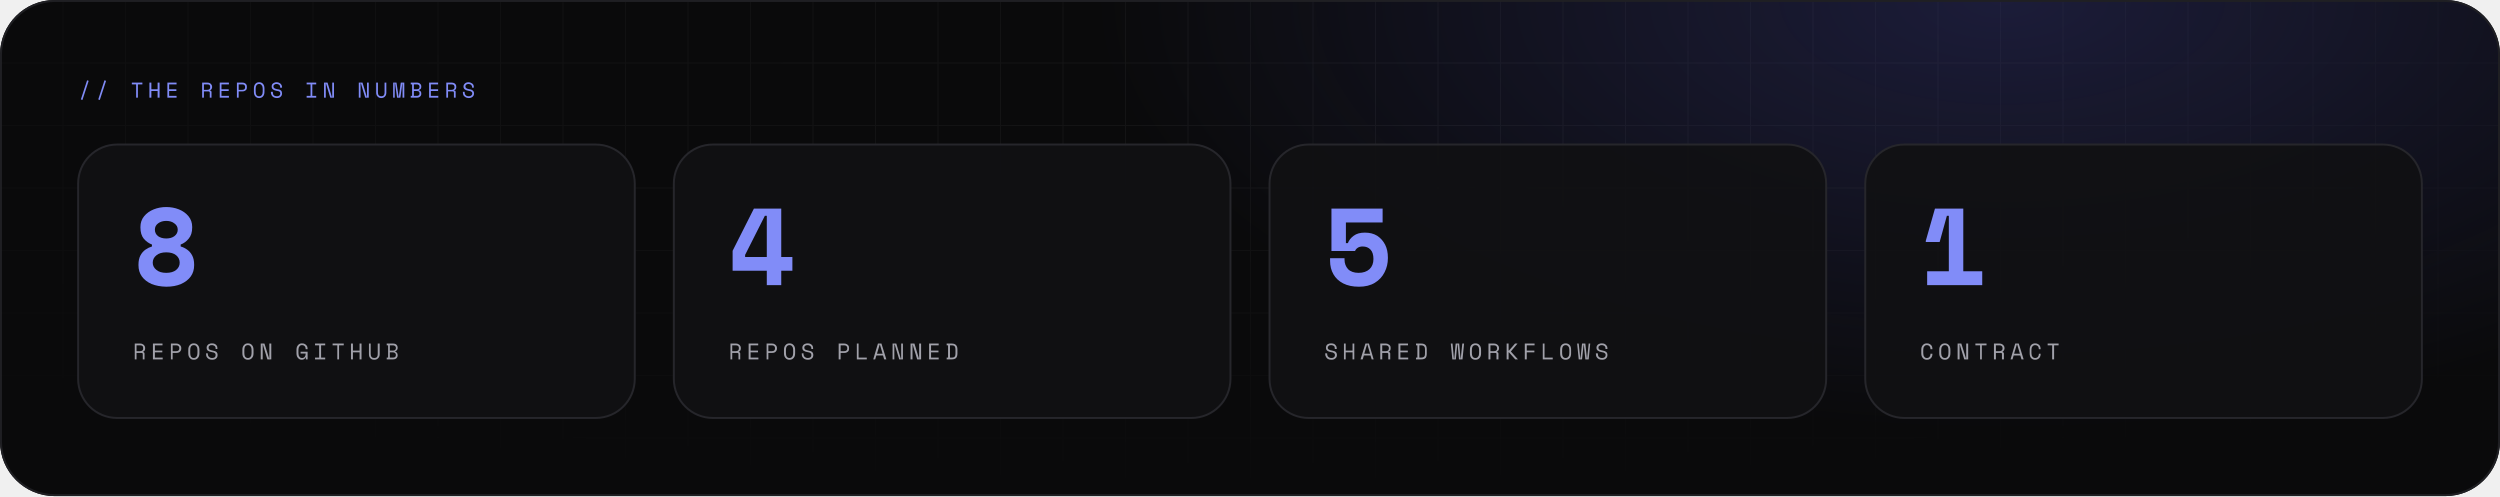
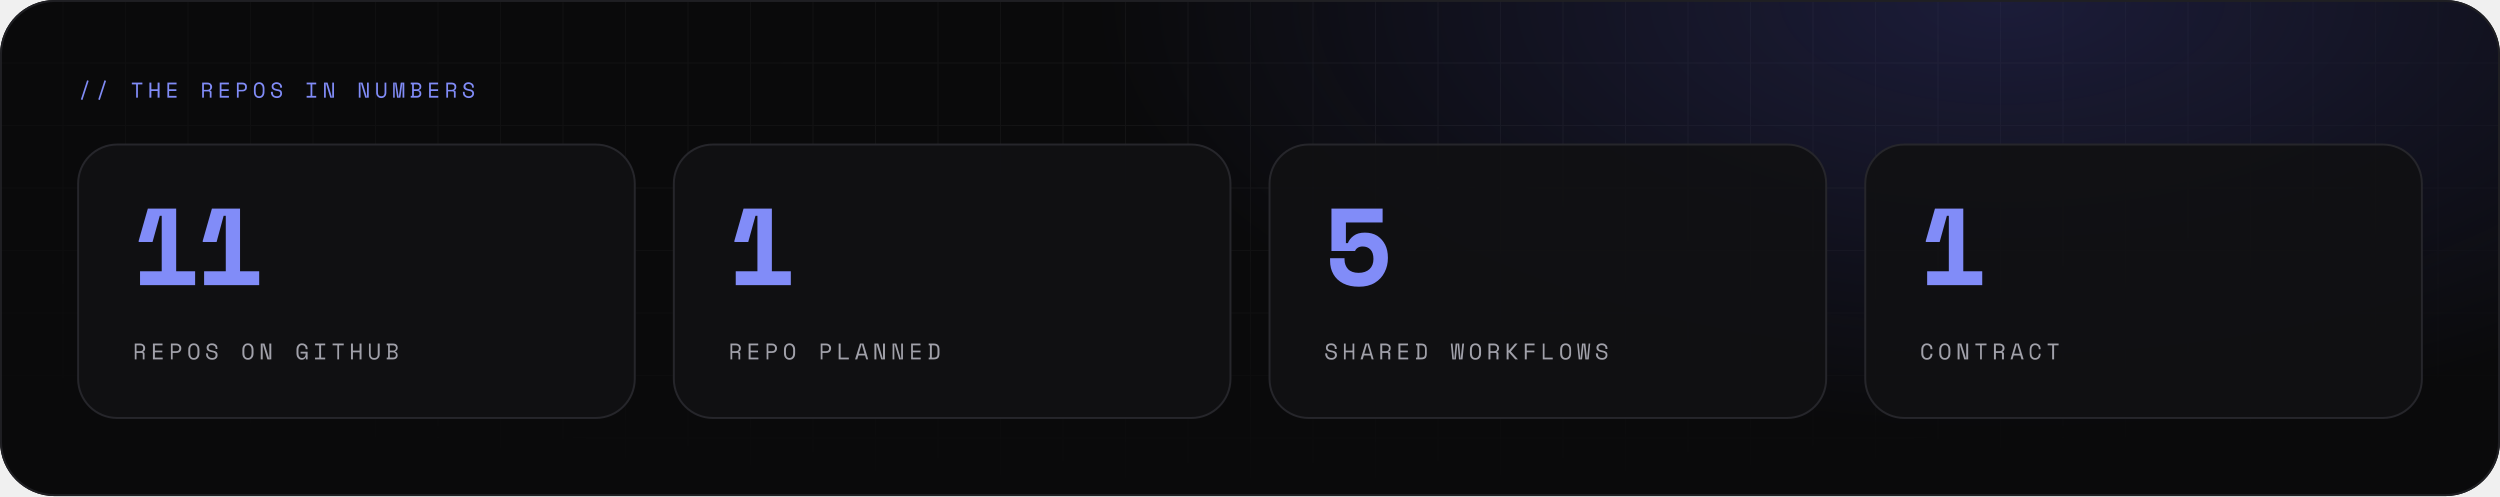
- <svg xmlns="http://www.w3.org/2000/svg" viewBox="0 0 1280 254" width="1280" height="254" role="img" aria-label="8 REPOS ON GITHUB. 4 REPOS PLANNED. 5 SHARED WORKFLOWS. 1 CONTRACT">
+ <svg xmlns="http://www.w3.org/2000/svg" viewBox="0 0 1280 254" width="1280" height="254" role="img" aria-label="11 REPOS ON GITHUB. 1 REPO PLANNED. 5 SHARED WORKFLOWS. 1 CONTRACT">
  <defs>
    <radialGradient id="vmp-developer-stats-d-g">
      <stop offset="0" stop-color="#6366f1" stop-opacity="0.2" />
      <stop offset="1" stop-color="#6366f1" stop-opacity="0" />
    </radialGradient>
    <pattern id="vmp-developer-stats-d-grid" width="32" height="32" patternUnits="userSpaceOnUse">
      <path d="M32 0H0V32" fill="none" stroke="#ffffff" stroke-opacity="0.045" stroke-width="1" />
    </pattern>
    <radialGradient id="vmp-developer-stats-d-fade" cx="0.5" cy="0.2" r="0.8">
      <stop offset="0" stop-color="#fff" />
      <stop offset="1" stop-color="#fff" stop-opacity="0" />
    </radialGradient>
    <mask id="vmp-developer-stats-d-m">
      <rect width="1280" height="254" fill="url(#vmp-developer-stats-d-fade)" />
    </mask>
    <clipPath id="vmp-developer-stats-d-clip">
      <rect width="1280" height="254" rx="28" />
    </clipPath>
  </defs>
  <g clip-path="url(#vmp-developer-stats-d-clip)">
    <rect width="1280" height="254" fill="#0a0a0b" />
    <rect width="1280" height="254" fill="url(#vmp-developer-stats-d-grid)" mask="url(#vmp-developer-stats-d-m)" />
    <ellipse cx="1024" cy="0" rx="461" ry="220" fill="url(#vmp-developer-stats-d-g)" />
  </g>
  <rect x="0.5" y="0.5" width="1279" height="253" rx="27.5" fill="none" stroke="#1f1f23" />
  <path fill="#818cf8" d="M42.2 51.2 41.4 50.9 44.6 41.1 45.4 41.4ZM51.1 51.2 50.3 50.9 53.5 41.1 54.3 41.4ZM69.7 50V43.2H67.5V42.3H72.9V43.2H70.6V50ZM76.5 50V42.3H77.5V45.7H80.7V42.3H81.7V50H80.7V46.6H77.5V50ZM85.7 50V42.3H90.4V43.2H86.6V45.7H90.3V46.6H86.6V49.1H90.4V50ZM103.5 50V42.3H106.2Q107 42.3 107.5 42.6Q108 42.9 108.3 43.4Q108.6 43.8 108.6 44.4V44.7Q108.6 45.1 108.3 45.6Q108.1 46 107.6 46.2V46.4Q107.9 46.4 108.1 46.6Q108.3 46.8 108.3 47.2V50H107.4V47.4Q107.4 47.1 107.2 47Q107.1 46.8 106.8 46.8H104.4V50ZM104.4 46H106.1Q107.6 46 107.6 44.7V44.5Q107.6 43.9 107.3 43.5Q106.9 43.2 106.1 43.2H104.4ZM112.5 50V42.3H117.2V43.2H113.4V45.7H117.1V46.6H113.4V49.1H117.2V50ZM121.3 50V42.3H124.1Q124.9 42.3 125.4 42.6Q125.9 42.9 126.2 43.4Q126.4 43.8 126.4 44.4V44.7Q126.4 45.3 126.2 45.8Q125.9 46.2 125.4 46.5Q124.9 46.8 124.1 46.8H122.2V50ZM122.2 46H124Q125.5 46 125.5 44.7V44.5Q125.5 43.9 125.1 43.5Q124.7 43.2 124 43.2H122.2ZM132.7 50.2Q131.4 50.2 130.7 49.3Q130 48.5 130 47V45.3Q130 43.8 130.7 43Q131.4 42.1 132.7 42.1Q134 42.1 134.7 43Q135.4 43.8 135.4 45.3V47Q135.4 48.5 134.7 49.3Q134 50.2 132.7 50.2ZM132.7 49.3Q133.6 49.3 134 48.7Q134.5 48.1 134.5 46.9V45.4Q134.5 44.3 134 43.7Q133.6 43 132.7 43Q131.8 43 131.3 43.7Q130.9 44.3 130.9 45.4V46.9Q130.9 48.1 131.3 48.7Q131.8 49.3 132.7 49.3ZM141.8 50.2Q140.8 50.2 140.1 49.8Q139.4 49.4 139.1 48.8Q138.7 48.1 138.7 47.3V47H139.7V47.3Q139.7 48.3 140.2 48.8Q140.8 49.3 141.8 49.3Q142.6 49.3 143.1 48.9Q143.5 48.5 143.5 47.9V47.8Q143.5 47.2 143.1 46.9Q142.6 46.6 141.6 46.5Q140.5 46.3 139.8 45.8Q139.1 45.3 139.1 44.3V44.2Q139.1 43.6 139.4 43.1Q139.7 42.7 140.3 42.4Q140.9 42.1 141.6 42.1Q142.5 42.1 143.1 42.5Q143.7 42.8 144 43.3Q144.4 43.8 144.4 44.5V44.9H143.4V44.5Q143.4 44 143.2 43.7Q142.9 43.3 142.5 43.2Q142.1 43 141.6 43Q141.2 43 140.8 43.1Q140.5 43.3 140.2 43.6Q140 43.8 140 44.2V44.3Q140 44.9 140.5 45.2Q141 45.5 142.1 45.7Q143.3 45.8 143.9 46.4Q144.4 46.9 144.4 47.8V47.9Q144.4 48.9 143.7 49.5Q143.1 50.2 141.8 50.2ZM157 50V49.1H159V43.2H157V42.3H161.9V43.2H159.9V49.1H161.9V50ZM165.9 50V42.3H167.7L169.9 49.6H170.1V42.3H171V50H169.1L166.9 42.7H166.8V50ZM183.7 50V42.3H185.6L187.8 49.6H187.9V42.3H188.8V50H187L184.8 42.7H184.6V50ZM195.2 50.2Q194 50.2 193.3 49.4Q192.6 48.7 192.6 47.4V42.3H193.5V47.4Q193.5 48.3 193.9 48.8Q194.4 49.3 195.2 49.3Q196.1 49.3 196.5 48.8Q196.9 48.3 196.9 47.4V42.3H197.8V47.4Q197.8 48.7 197.1 49.4Q196.4 50.2 195.2 50.2ZM201.3 50V42.3H203L204.1 49.6H204.2L205.2 42.3H207V50H206.1V42.7H206L205 50H203.3L202.3 42.7H202.1V50ZM210.3 50V49.1H211V43.2H210.3V42.3H213.4Q214.6 42.3 215.1 42.9Q215.7 43.4 215.7 44.3V44.4Q215.7 45.1 215.4 45.5Q215 45.9 214.4 46.1V46.2Q215 46.3 215.4 46.8Q215.7 47.2 215.7 47.9V48Q215.7 48.9 215.1 49.4Q214.6 50 213.4 50ZM211.9 45.7H213.4Q214.1 45.7 214.5 45.4Q214.8 45 214.8 44.4V44.4Q214.8 43.8 214.4 43.5Q214 43.2 213.4 43.2H211.9ZM211.9 49.1H213.4Q214 49.1 214.4 48.8Q214.8 48.5 214.8 47.9V47.9Q214.8 47.3 214.5 46.9Q214.1 46.6 213.4 46.6H211.9ZM219.7 50V42.3H224.3V43.2H220.6V45.7H224.3V46.6H220.6V49.1H224.4V50ZM228.5 50V42.3H231.3Q232 42.3 232.6 42.6Q233.1 42.9 233.4 43.4Q233.6 43.8 233.6 44.4V44.7Q233.6 45.1 233.4 45.6Q233.1 46 232.6 46.2V46.4Q233 46.4 233.2 46.6Q233.3 46.8 233.3 47.2V50H232.4V47.4Q232.4 47.1 232.3 47Q232.2 46.8 231.8 46.8H229.4V50ZM229.4 46H231.1Q232.7 46 232.7 44.7V44.5Q232.7 43.9 232.3 43.5Q231.9 43.2 231.1 43.2H229.4ZM240 50.2Q239 50.2 238.4 49.8Q237.7 49.4 237.3 48.8Q237 48.1 237 47.3V47H237.9V47.3Q237.9 48.3 238.5 48.8Q239 49.3 240 49.3Q240.9 49.3 241.3 48.9Q241.8 48.5 241.8 47.9V47.8Q241.8 47.2 241.3 46.9Q240.9 46.6 239.9 46.5Q238.7 46.3 238 45.8Q237.3 45.3 237.3 44.3V44.2Q237.3 43.6 237.7 43.1Q238 42.7 238.5 42.4Q239.1 42.1 239.9 42.1Q240.7 42.1 241.3 42.5Q242 42.8 242.3 43.3Q242.6 43.8 242.6 44.5V44.9H241.7V44.5Q241.7 44 241.4 43.7Q241.2 43.3 240.8 43.2Q240.3 43 239.9 43Q239.4 43 239.1 43.1Q238.7 43.3 238.5 43.6Q238.3 43.8 238.3 44.2V44.3Q238.3 44.9 238.8 45.2Q239.3 45.5 240.3 45.7Q241.5 45.8 242.1 46.4Q242.7 46.9 242.7 47.8V47.9Q242.7 48.9 242 49.5Q241.3 50.2 240 50.2Z" />
  <rect x="40.0" y="74" width="285.0" height="140" rx="20" fill="#111113" fill-opacity="0.92" stroke="#26262b" />
-   <path fill="#818cf8" d="M85.1 146.8Q80.8 146.7 77.6 145.4Q74.4 144 72.6 141.5Q70.9 139.1 70.9 135.8V135.5Q70.9 132.7 71.9 130.8Q72.9 128.9 74.5 127.8Q76.1 126.7 77.8 126.2V125.2Q75.4 124.3 73.6 122.2Q71.9 120.1 71.9 116.5V116.2Q71.9 113 73.8 110.7Q75.7 108.4 78.7 107.2Q81.7 106 85.1 106Q88.6 106 91.6 107.2Q94.6 108.4 96.5 110.7Q98.4 113 98.4 116.2V116.5Q98.4 120.1 96.6 122.2Q94.9 124.3 92.5 125.2V126.2Q94.3 126.7 95.8 127.8Q97.4 128.9 98.4 130.8Q99.4 132.7 99.4 135.5V135.8Q99.4 139.1 97.7 141.5Q95.9 144 92.7 145.4Q89.5 146.8 85.1 146.8ZM85.1 122.1Q87.7 122.1 89.3 120.9Q91 119.6 91 117.6Q91 115.6 89.3 114.4Q87.7 113.1 85.1 113.1Q82.6 113.1 80.9 114.4Q79.3 115.6 79.3 117.6Q79.3 119.6 80.9 120.9Q82.6 122.1 85.1 122.1ZM85.1 139.7Q88.4 139.7 90.2 138.2Q92 136.7 92 134.5Q92 132.2 90.2 130.7Q88.4 129.2 85.1 129.2Q81.9 129.2 80.1 130.7Q78.2 132.2 78.2 134.5Q78.2 136.7 80.1 138.2Q81.9 139.7 85.1 139.7Z" />
+   <path fill="#818cf8" d="M71.7 146V138.9H82.8V110.5H81.8L78.1 123.9H71V123.3L75.7 106.8H90.2V138.9H99.9V146ZM104.5 146V138.9H115.6V110.5H114.5L110.9 123.9H103.8V123.3L108.5 106.8H122.9V138.9H132.7V146Z" />
  <path fill="#a1a1aa" d="M69 184V175.9H71.9Q72.7 175.9 73.2 176.3Q73.8 176.6 74 177.1Q74.3 177.5 74.3 178.1V178.5Q74.3 178.9 74.1 179.4Q73.8 179.8 73.3 180.1V180.2Q73.6 180.3 73.8 180.5Q74 180.7 74 181.1V184H73.1V181.3Q73.1 181 72.9 180.8Q72.8 180.7 72.5 180.7H69.9V184ZM69.9 179.8H71.7Q73.3 179.8 73.3 178.4V178.2Q73.3 177.6 73 177.2Q72.6 176.8 71.7 176.8H69.9ZM78.3 184V175.9H83.2V176.8H79.3V179.5H83.1V180.4H79.3V183.1H83.3V184ZM87.5 184V175.9H90.3Q91.2 175.9 91.7 176.3Q92.2 176.6 92.5 177.1Q92.8 177.5 92.8 178.1V178.5Q92.8 179.1 92.5 179.6Q92.2 180.1 91.7 180.4Q91.1 180.7 90.3 180.7H88.4V184ZM88.4 179.8H90.2Q91.8 179.8 91.8 178.4V178.2Q91.8 177.6 91.4 177.2Q91 176.8 90.2 176.8H88.4ZM99.2 184.2Q97.9 184.2 97.2 183.3Q96.4 182.5 96.4 180.9V179.1Q96.4 177.5 97.2 176.7Q97.9 175.8 99.2 175.8Q100.6 175.8 101.3 176.7Q102.1 177.5 102.1 179.1V180.9Q102.1 182.5 101.3 183.3Q100.6 184.2 99.2 184.2ZM99.2 183.3Q100.2 183.3 100.6 182.6Q101.1 182 101.1 180.8V179.1Q101.1 178 100.6 177.4Q100.2 176.7 99.2 176.7Q98.3 176.7 97.8 177.4Q97.4 178 97.4 179.1V180.8Q97.4 182 97.8 182.6Q98.3 183.3 99.2 183.3ZM108.6 184.2Q107.6 184.2 106.9 183.8Q106.2 183.4 105.8 182.7Q105.5 182.1 105.5 181.2V180.9H106.4V181.1Q106.4 182.2 107 182.7Q107.6 183.3 108.6 183.3Q109.5 183.3 110 182.9Q110.4 182.5 110.4 181.8V181.7Q110.4 181.1 110 180.8Q109.5 180.4 108.5 180.3Q107.3 180.1 106.5 179.6Q105.8 179.1 105.8 178.1V177.9Q105.8 177.3 106.2 176.8Q106.5 176.3 107.1 176.1Q107.7 175.8 108.5 175.8Q109.4 175.8 110 176.1Q110.7 176.5 111 177Q111.3 177.5 111.3 178.2V178.7H110.4V178.3Q110.4 177.7 110.1 177.4Q109.8 177 109.4 176.9Q109 176.7 108.5 176.7Q108 176.7 107.6 176.8Q107.3 177 107 177.3Q106.8 177.5 106.8 178V178Q106.8 178.7 107.3 179Q107.9 179.3 108.9 179.5Q110.2 179.7 110.8 180.2Q111.4 180.8 111.4 181.7V181.8Q111.4 182.9 110.7 183.5Q110 184.2 108.6 184.2ZM126.9 184.2Q125.6 184.2 124.9 183.3Q124.1 182.5 124.1 180.9V179.1Q124.1 177.5 124.9 176.7Q125.6 175.8 126.9 175.8Q128.3 175.8 129 176.7Q129.8 177.5 129.8 179.1V180.9Q129.8 182.5 129 183.3Q128.3 184.2 126.9 184.2ZM126.9 183.3Q127.9 183.3 128.3 182.6Q128.8 182 128.8 180.8V179.1Q128.8 178 128.3 177.4Q127.9 176.7 126.9 176.7Q126 176.7 125.5 177.4Q125.1 178 125.1 179.1V180.8Q125.1 182 125.5 182.6Q126 183.3 126.9 183.3ZM133.5 184V175.9H135.4L137.8 183.6H137.9V175.9H138.9V184H136.9L134.6 176.4H134.5V184ZM154.6 184.2Q153.3 184.2 152.6 183.3Q151.8 182.5 151.8 180.9V179.1Q151.8 177.5 152.6 176.7Q153.3 175.8 154.6 175.8Q155.6 175.8 156.2 176.2Q156.8 176.6 157.2 177.2Q157.5 177.9 157.5 178.7V178.8H156.5V178.7Q156.5 178.2 156.3 177.7Q156.1 177.3 155.7 177Q155.3 176.7 154.6 176.7Q153.7 176.7 153.3 177.4Q152.8 178 152.8 179.1V180.8Q152.8 182 153.3 182.6Q153.7 183.3 154.7 183.3Q155.5 183.3 156 182.7Q156.5 182.1 156.5 181.2V181H153.9V180.1H157.5V184H156.6V183H156.4Q156.3 183.5 155.8 183.8Q155.3 184.2 154.6 184.2ZM161.3 184V183.1H163.4V176.8H161.3V175.9H166.5V176.8H164.4V183.1H166.5V184ZM172.7 184V176.8H170.3V175.9H176V176.8H173.6V184ZM179.7 184V175.9H180.7V179.5H184.1V175.9H185.1V184H184.1V180.4H180.7V184ZM191.6 184.2Q190.3 184.2 189.6 183.4Q188.9 182.7 188.9 181.3V175.9H189.8V181.3Q189.8 182.3 190.3 182.8Q190.7 183.3 191.6 183.3Q192.5 183.3 193 182.8Q193.4 182.3 193.4 181.3V175.9H194.4V181.3Q194.4 182.7 193.6 183.4Q192.9 184.2 191.6 184.2ZM198 184V183.1H198.7V176.8H198V175.9H201.2Q202.4 175.9 203 176.5Q203.6 177.1 203.6 178V178.2Q203.6 178.8 203.2 179.3Q202.8 179.7 202.3 179.9V180Q202.8 180.2 203.2 180.6Q203.6 181.1 203.6 181.8V181.9Q203.6 182.8 203 183.4Q202.4 184 201.2 184ZM199.6 179.5H201.2Q201.9 179.5 202.3 179.2Q202.7 178.8 202.7 178.2V178.1Q202.7 177.5 202.3 177.2Q201.9 176.8 201.2 176.8H199.6ZM199.6 183.1H201.2Q201.9 183.1 202.3 182.8Q202.7 182.4 202.7 181.8V181.8Q202.7 181.1 202.3 180.8Q201.9 180.4 201.2 180.4H199.6Z" />
  <rect x="345.0" y="74" width="285.0" height="140" rx="20" fill="#111113" fill-opacity="0.92" stroke="#26262b" />
-   <path fill="#818cf8" d="M392.6 146V138.6H375.1V128.4L386 106.8H400V131.6H405.7V138.6H400V146ZM381.5 131.6H392.6V110.5H391.6L381.5 130.5Z" />
-   <path fill="#a1a1aa" d="M374 184V175.9H376.9Q377.7 175.9 378.2 176.3Q378.8 176.6 379 177.1Q379.3 177.5 379.3 178.1V178.5Q379.3 178.9 379.1 179.4Q378.8 179.8 378.3 180.1V180.2Q378.6 180.3 378.8 180.5Q379 180.7 379 181.1V184H378.1V181.3Q378.1 181 377.9 180.8Q377.8 180.7 377.5 180.7H374.9V184ZM374.9 179.8H376.7Q378.3 179.8 378.3 178.4V178.2Q378.3 177.6 378 177.2Q377.6 176.8 376.7 176.8H374.9ZM383.3 184V175.9H388.2V176.8H384.3V179.5H388.1V180.4H384.3V183.1H388.3V184ZM392.5 184V175.9H395.3Q396.2 175.9 396.7 176.3Q397.2 176.6 397.5 177.1Q397.8 177.5 397.8 178.1V178.5Q397.8 179.1 397.5 179.6Q397.2 180.1 396.7 180.4Q396.1 180.7 395.3 180.7H393.4V184ZM393.4 179.8H395.2Q396.8 179.8 396.8 178.4V178.2Q396.8 177.6 396.4 177.2Q396 176.8 395.2 176.8H393.4ZM404.2 184.2Q402.9 184.2 402.2 183.3Q401.4 182.5 401.4 180.9V179.1Q401.4 177.5 402.2 176.7Q402.9 175.8 404.2 175.8Q405.6 175.8 406.3 176.7Q407.1 177.5 407.1 179.1V180.9Q407.1 182.5 406.3 183.3Q405.6 184.2 404.2 184.2ZM404.2 183.3Q405.2 183.3 405.6 182.6Q406.1 182 406.1 180.8V179.1Q406.1 178 405.6 177.4Q405.2 176.7 404.2 176.7Q403.3 176.7 402.8 177.4Q402.4 178 402.4 179.1V180.8Q402.4 182 402.8 182.6Q403.3 183.3 404.2 183.3ZM413.6 184.2Q412.6 184.2 411.9 183.8Q411.2 183.4 410.8 182.7Q410.5 182.1 410.5 181.2V180.9H411.4V181.1Q411.4 182.2 412 182.7Q412.6 183.3 413.6 183.3Q414.5 183.3 415 182.9Q415.4 182.5 415.4 181.8V181.7Q415.4 181.1 415 180.8Q414.5 180.4 413.5 180.3Q412.3 180.1 411.5 179.6Q410.8 179.1 410.8 178.1V177.9Q410.8 177.3 411.2 176.8Q411.5 176.3 412.1 176.1Q412.7 175.8 413.5 175.8Q414.4 175.8 415 176.1Q415.7 176.5 416 177Q416.3 177.5 416.3 178.2V178.7H415.4V178.3Q415.4 177.7 415.1 177.4Q414.8 177 414.4 176.9Q414 176.7 413.5 176.7Q413 176.7 412.6 176.8Q412.3 177 412 177.3Q411.8 177.5 411.8 178V178Q411.8 178.7 412.3 179Q412.9 179.3 413.9 179.5Q415.2 179.7 415.8 180.2Q416.4 180.8 416.4 181.7V181.8Q416.4 182.9 415.7 183.5Q415 184.2 413.6 184.2ZM429.4 184V175.9H432.3Q433.1 175.9 433.7 176.3Q434.2 176.6 434.5 177.1Q434.7 177.5 434.7 178.1V178.5Q434.7 179.1 434.5 179.6Q434.2 180.1 433.6 180.4Q433.1 180.7 432.3 180.7H430.4V184ZM430.4 179.8H432.2Q433.8 179.8 433.8 178.4V178.2Q433.8 177.6 433.4 177.2Q433 176.8 432.2 176.8H430.4ZM438.7 184V175.9H439.6V183.1H443.8V184ZM447.1 184 449.5 175.9H451.3L453.8 184H452.7L452.1 182H448.7L448.1 184ZM449 181.1H451.9L450.5 176.4H450.4ZM457 184V175.9H458.9L461.2 183.6H461.4V175.9H462.3V184H460.4L458.1 176.4H457.9V184ZM466.2 184V175.9H468.2L470.5 183.6H470.6V175.9H471.6V184H469.6L467.3 176.4H467.2V184ZM475.7 184V175.9H480.6V176.8H476.7V179.5H480.5V180.4H476.7V183.1H480.6V184ZM484.7 184V183.1H485.4V176.8H484.7V175.9H487.3Q488.8 175.9 489.5 176.7Q490.2 177.4 490.2 178.9V181Q490.2 182.6 489.5 183.3Q488.8 184 487.3 184ZM486.4 183.1H487.2Q487.9 183.1 488.4 182.9Q488.8 182.7 489 182.3Q489.2 181.8 489.2 180.9V179Q489.2 178.2 489 177.7Q488.8 177.2 488.4 177Q487.9 176.8 487.2 176.8H486.4Z" />
+   <path fill="#818cf8" d="M376.7 146V138.9H387.8V110.5H386.8L383.1 123.9H376V123.3L380.7 106.8H395.2V138.9H404.9V146Z" />
+   <path fill="#a1a1aa" d="M374 184V175.9H376.9Q377.7 175.9 378.2 176.3Q378.8 176.6 379 177.1Q379.3 177.5 379.3 178.1V178.5Q379.3 178.9 379.1 179.4Q378.8 179.8 378.3 180.1V180.2Q378.6 180.3 378.8 180.5Q379 180.7 379 181.1V184H378.1V181.3Q378.1 181 377.9 180.8Q377.8 180.7 377.5 180.7H374.9V184ZM374.9 179.8H376.7Q378.3 179.8 378.3 178.4V178.2Q378.3 177.6 378 177.2Q377.6 176.8 376.7 176.8H374.9ZM383.3 184V175.9H388.2V176.8H384.3V179.5H388.1V180.4H384.3V183.1H388.3V184ZM392.5 184V175.9H395.3Q396.2 175.9 396.7 176.3Q397.2 176.6 397.5 177.1Q397.8 177.5 397.8 178.1V178.5Q397.8 179.1 397.5 179.6Q397.2 180.1 396.7 180.4Q396.1 180.7 395.3 180.7H393.4V184ZM393.4 179.8H395.2Q396.8 179.8 396.8 178.4V178.2Q396.8 177.6 396.4 177.2Q396 176.8 395.2 176.8H393.4ZM404.2 184.2Q402.9 184.2 402.2 183.3Q401.4 182.5 401.4 180.9V179.1Q401.4 177.5 402.2 176.7Q402.9 175.8 404.2 175.8Q405.6 175.8 406.3 176.7Q407.1 177.5 407.1 179.1V180.9Q407.1 182.5 406.3 183.3Q405.6 184.2 404.2 184.2ZM404.2 183.3Q405.2 183.3 405.6 182.6Q406.1 182 406.1 180.8V179.1Q406.1 178 405.6 177.4Q405.2 176.7 404.2 176.7Q403.3 176.7 402.8 177.4Q402.4 178 402.4 179.1V180.8Q402.4 182 402.8 182.6Q403.3 183.3 404.2 183.3ZM420.2 184V175.9H423Q423.9 175.9 424.4 176.3Q425 176.6 425.2 177.1Q425.5 177.5 425.5 178.1V178.5Q425.5 179.1 425.2 179.6Q425 180.1 424.4 180.4Q423.9 180.7 423 180.7H421.1V184ZM421.1 179.8H422.9Q424.5 179.8 424.5 178.4V178.2Q424.5 177.6 424.1 177.2Q423.7 176.8 422.9 176.8H421.1ZM429.4 184V175.9H430.4V183.1H434.6V184ZM437.8 184 440.3 175.9H442.1L444.5 184H443.5L442.9 182H439.5L438.9 184ZM439.7 181.1H442.6L441.3 176.4H441.1ZM447.7 184V175.9H449.7L452 183.6H452.1V175.9H453.1V184H451.2L448.8 176.4H448.7V184ZM457 184V175.9H458.9L461.2 183.6H461.4V175.9H462.3V184H460.4L458.1 176.4H457.9V184ZM466.5 184V175.9H471.3V176.8H467.4V179.5H471.3V180.4H467.4V183.1H471.4V184ZM475.5 184V183.1H476.1V176.8H475.5V175.9H478.1Q479.6 175.9 480.3 176.7Q481 177.4 481 178.9V181Q481 182.6 480.3 183.3Q479.6 184 478.1 184ZM477.1 183.1H478Q478.7 183.1 479.1 182.9Q479.6 182.7 479.8 182.3Q480 181.8 480 180.9V179Q480 178.2 479.8 177.7Q479.6 177.2 479.1 177Q478.7 176.8 478 176.8H477.1Z" />
  <rect x="650.0" y="74" width="285.0" height="140" rx="20" fill="#111113" fill-opacity="0.92" stroke="#26262b" />
  <path fill="#818cf8" d="M695.8 146.8Q691 146.8 687.7 145.1Q684.4 143.4 682.7 140.4Q681 137.4 681 133.6V132.2H688.4V132.9Q688.4 135.8 690.2 137.8Q692.1 139.7 695.6 139.7Q699.1 139.7 701.2 137.8Q703.2 135.9 703.2 132.6Q703.2 129.4 701.7 127.8Q700.2 126.2 697.7 126.2Q696.1 126.2 695.1 126.9Q694.1 127.6 693.8 128.5H681.7V106.8H707.9V113.9H689.1V124.5H690.1Q690.9 122.3 693.1 120.7Q695.2 119.1 698.8 119.1Q702.5 119.1 705.1 120.7Q707.7 122.4 709.2 125.3Q710.6 128.1 710.6 131.9V132.2Q710.6 136.1 708.9 139.4Q707.2 142.8 703.9 144.8Q700.6 146.8 695.8 146.8Z" />
  <path fill="#a1a1aa" d="M681.7 184.2Q680.6 184.2 679.9 183.8Q679.2 183.4 678.9 182.7Q678.5 182.1 678.5 181.2V180.9H679.5V181.1Q679.5 182.2 680.1 182.7Q680.7 183.3 681.7 183.3Q682.6 183.3 683 182.9Q683.5 182.5 683.5 181.8V181.7Q683.5 181.1 683 180.8Q682.6 180.4 681.5 180.3Q680.3 180.1 679.6 179.6Q678.9 179.1 678.9 178.1V177.9Q678.9 177.3 679.2 176.8Q679.5 176.3 680.1 176.1Q680.7 175.8 681.5 175.8Q682.4 175.8 683.1 176.1Q683.7 176.5 684 177Q684.4 177.5 684.4 178.2V178.7H683.4V178.3Q683.4 177.7 683.2 177.4Q682.9 177 682.5 176.9Q682 176.7 681.5 176.7Q681.1 176.7 680.7 176.8Q680.3 177 680.1 177.3Q679.8 177.5 679.8 178V178Q679.8 178.7 680.4 179Q680.9 179.3 682 179.5Q683.3 179.7 683.9 180.2Q684.5 180.8 684.5 181.7V181.8Q684.5 182.9 683.7 183.5Q683 184.2 681.7 184.2ZM688.1 184V175.9H689V179.5H692.5V175.9H693.4V184H692.5V180.4H689V184ZM696.6 184 699.1 175.9H700.9L703.3 184H702.3L701.7 182H698.3L697.7 184ZM698.5 181.1H701.5L700.1 176.4H699.9ZM706.7 184V175.9H709.6Q710.4 175.9 710.9 176.3Q711.5 176.6 711.8 177.1Q712 177.5 712 178.1V178.5Q712 178.9 711.8 179.4Q711.5 179.8 711 180.1V180.2Q711.4 180.3 711.6 180.5Q711.8 180.7 711.8 181.1V184H710.8V181.3Q710.8 181 710.6 180.8Q710.5 180.7 710.2 180.7H707.7V184ZM707.7 179.8H709.5Q711.1 179.8 711.1 178.4V178.2Q711.1 177.6 710.7 177.2Q710.3 176.8 709.5 176.8H707.7ZM716 184V175.9H720.9V176.8H717V179.5H720.8V180.4H717V183.1H721V184ZM725 184V183.1H725.7V176.8H725V175.9H727.7Q729.2 175.9 729.9 176.7Q730.5 177.4 730.5 178.9V181Q730.5 182.6 729.9 183.3Q729.2 184 727.7 184ZM726.7 183.1H727.5Q728.2 183.1 728.7 182.9Q729.1 182.7 729.4 182.3Q729.6 181.8 729.6 180.9V179Q729.6 178.2 729.4 177.7Q729.1 177.2 728.7 177Q728.2 176.8 727.5 176.8H726.7ZM743.6 184 742.8 175.9H743.7L744.4 183.6H744.6L745.3 175.9H747.1L747.8 183.6H747.9L748.7 175.9H749.6L748.8 184H747L746.3 176.4H746.1L745.4 184ZM755.4 184.2Q754.1 184.2 753.3 183.3Q752.6 182.5 752.6 180.9V179.1Q752.6 177.5 753.3 176.7Q754.1 175.8 755.4 175.8Q756.8 175.8 757.5 176.7Q758.3 177.5 758.3 179.1V180.9Q758.3 182.5 757.5 183.3Q756.8 184.2 755.4 184.2ZM755.4 183.3Q756.4 183.3 756.8 182.6Q757.3 182 757.3 180.8V179.1Q757.3 178 756.8 177.4Q756.4 176.7 755.4 176.7Q754.5 176.7 754 177.4Q753.6 178 753.6 179.1V180.8Q753.6 182 754 182.6Q754.5 183.3 755.4 183.3ZM762.1 184V175.9H765Q765.8 175.9 766.4 176.3Q766.9 176.6 767.2 177.1Q767.5 177.5 767.5 178.1V178.5Q767.5 178.9 767.2 179.4Q767 179.8 766.4 180.1V180.2Q766.8 180.3 767 180.5Q767.2 180.7 767.2 181.1V184H766.2V181.3Q766.2 181 766.1 180.8Q765.9 180.7 765.6 180.7H763.1V184ZM763.1 179.8H764.9Q766.5 179.8 766.5 178.4V178.2Q766.5 177.6 766.1 177.2Q765.7 176.8 764.9 176.8H763.1ZM771.4 184V175.9H772.4V179.5H772.6L775.7 175.9H776.9V176L773.6 179.9V180L777.1 183.9V184H775.8L772.6 180.4H772.4V184ZM780.7 184V175.9H785.7V176.8H781.7V179.5H785.6V180.4H781.7V184ZM789.9 184V175.9H790.8V183.1H795V184ZM801.6 184.2Q800.3 184.2 799.5 183.3Q798.8 182.5 798.8 180.9V179.1Q798.8 177.5 799.5 176.7Q800.3 175.8 801.6 175.8Q802.9 175.8 803.7 176.7Q804.4 177.5 804.4 179.1V180.9Q804.4 182.5 803.7 183.3Q802.9 184.2 801.6 184.2ZM801.6 183.3Q802.5 183.3 803 182.6Q803.5 182 803.5 180.8V179.1Q803.5 178 803 177.4Q802.5 176.7 801.6 176.7Q800.7 176.7 800.2 177.4Q799.8 178 799.8 179.1V180.8Q799.8 182 800.2 182.6Q800.7 183.3 801.6 183.3ZM808.3 184 807.5 175.9H808.3L809.1 183.6H809.2L810 175.9H811.7L812.5 183.6H812.6L813.4 175.9H814.2L813.4 184H811.7L810.9 176.4H810.8L810 184ZM820.3 184.2Q819.2 184.2 818.5 183.8Q817.8 183.4 817.4 182.7Q817.1 182.1 817.1 181.2V180.9H818.1V181.1Q818.1 182.2 818.6 182.7Q819.2 183.3 820.3 183.3Q821.1 183.3 821.6 182.9Q822.1 182.5 822.1 181.8V181.7Q822.1 181.1 821.6 180.8Q821.1 180.4 820.1 180.3Q818.9 180.1 818.2 179.6Q817.4 179.1 817.4 178.1V177.9Q817.4 177.3 817.8 176.8Q818.1 176.3 818.7 176.1Q819.3 175.8 820.1 175.8Q821 175.8 821.6 176.1Q822.3 176.5 822.6 177Q823 177.5 823 178.2V178.7H822V178.3Q822 177.7 821.7 177.4Q821.5 177 821 176.9Q820.6 176.7 820.1 176.7Q819.6 176.7 819.3 176.8Q818.9 177 818.6 177.3Q818.4 177.5 818.4 178V178Q818.4 178.7 818.9 179Q819.5 179.3 820.6 179.5Q821.8 179.7 822.4 180.2Q823 180.8 823 181.7V181.8Q823 182.9 822.3 183.5Q821.6 184.2 820.3 184.2Z" />
  <rect x="955.0" y="74" width="285.0" height="140" rx="20" fill="#111113" fill-opacity="0.92" stroke="#26262b" />
  <path fill="#818cf8" d="M986.7 146V138.9H997.8V110.5H996.8L993.1 123.9H986V123.3L990.7 106.8H1005.2V138.9H1014.9V146Z" />
  <path fill="#a1a1aa" d="M986.6 184.2Q985.2 184.2 984.5 183.3Q983.7 182.5 983.7 180.9V179.1Q983.7 177.5 984.5 176.7Q985.2 175.8 986.6 175.8Q987.5 175.8 988.1 176.2Q988.8 176.6 989.1 177.2Q989.4 177.9 989.4 178.7V178.8H988.4V178.7Q988.4 178.2 988.2 177.7Q988 177.3 987.6 177Q987.2 176.7 986.6 176.7Q985.6 176.7 985.2 177.4Q984.7 178 984.7 179.1V180.8Q984.7 182 985.2 182.6Q985.6 183.3 986.6 183.3Q987.2 183.3 987.6 183Q988 182.7 988.2 182.2Q988.4 181.8 988.4 181.2V181.1H989.4V181.2Q989.4 182.1 989.1 182.7Q988.8 183.4 988.1 183.8Q987.5 184.2 986.6 184.2ZM995.8 184.2Q994.4 184.2 993.7 183.3Q992.9 182.5 992.9 180.9V179.1Q992.9 177.5 993.7 176.7Q994.4 175.8 995.8 175.8Q997.1 175.8 997.8 176.7Q998.6 177.5 998.6 179.1V180.9Q998.6 182.5 997.8 183.3Q997.1 184.2 995.8 184.2ZM995.8 183.3Q996.7 183.3 997.2 182.6Q997.6 182 997.6 180.8V179.1Q997.6 178 997.2 177.4Q996.7 176.7 995.8 176.7Q994.8 176.7 994.4 177.4Q993.9 178 993.9 179.1V180.8Q993.9 182 994.4 182.6Q994.8 183.3 995.8 183.3ZM1002.3 184V175.9H1004.2L1006.6 183.6H1006.7V175.9H1007.7V184H1005.7L1003.4 176.4H1003.3V184ZM1013.8 184V176.8H1011.4V175.9H1017.1V176.8H1014.7V184ZM1020.9 184V175.9H1023.8Q1024.6 175.9 1025.2 176.3Q1025.7 176.6 1026 177.1Q1026.3 177.5 1026.3 178.1V178.5Q1026.3 178.9 1026 179.4Q1025.8 179.8 1025.3 180.1V180.2Q1025.6 180.3 1025.8 180.5Q1026 180.7 1026 181.1V184H1025V181.3Q1025 181 1024.9 180.8Q1024.7 180.7 1024.4 180.7H1021.9V184ZM1021.9 179.8H1023.7Q1025.3 179.8 1025.3 178.4V178.2Q1025.3 177.6 1024.9 177.2Q1024.5 176.8 1023.7 176.8H1021.9ZM1029.4 184 1031.8 175.9H1033.6L1036.1 184H1035L1034.4 182H1031L1030.4 184ZM1031.2 181.1H1034.2L1032.8 176.4H1032.6ZM1042 184.2Q1040.7 184.2 1039.9 183.3Q1039.2 182.5 1039.2 180.9V179.1Q1039.2 177.5 1039.9 176.7Q1040.7 175.8 1042 175.8Q1042.9 175.8 1043.5 176.2Q1044.2 176.6 1044.5 177.2Q1044.8 177.9 1044.8 178.7V178.8H1043.9V178.7Q1043.8 178.2 1043.7 177.7Q1043.5 177.3 1043.1 177Q1042.6 176.7 1042 176.7Q1041.1 176.7 1040.6 177.4Q1040.1 178 1040.1 179.1V180.8Q1040.1 182 1040.6 182.6Q1041.1 183.3 1042 183.3Q1042.6 183.3 1043.1 183Q1043.5 182.7 1043.7 182.2Q1043.9 181.8 1043.9 181.2V181.1H1044.8V181.2Q1044.8 182.1 1044.5 182.7Q1044.2 183.4 1043.5 183.8Q1042.9 184.2 1042 184.2ZM1050.7 184V176.8H1048.4V175.9H1054V176.8H1051.7V184Z" />
</svg>
